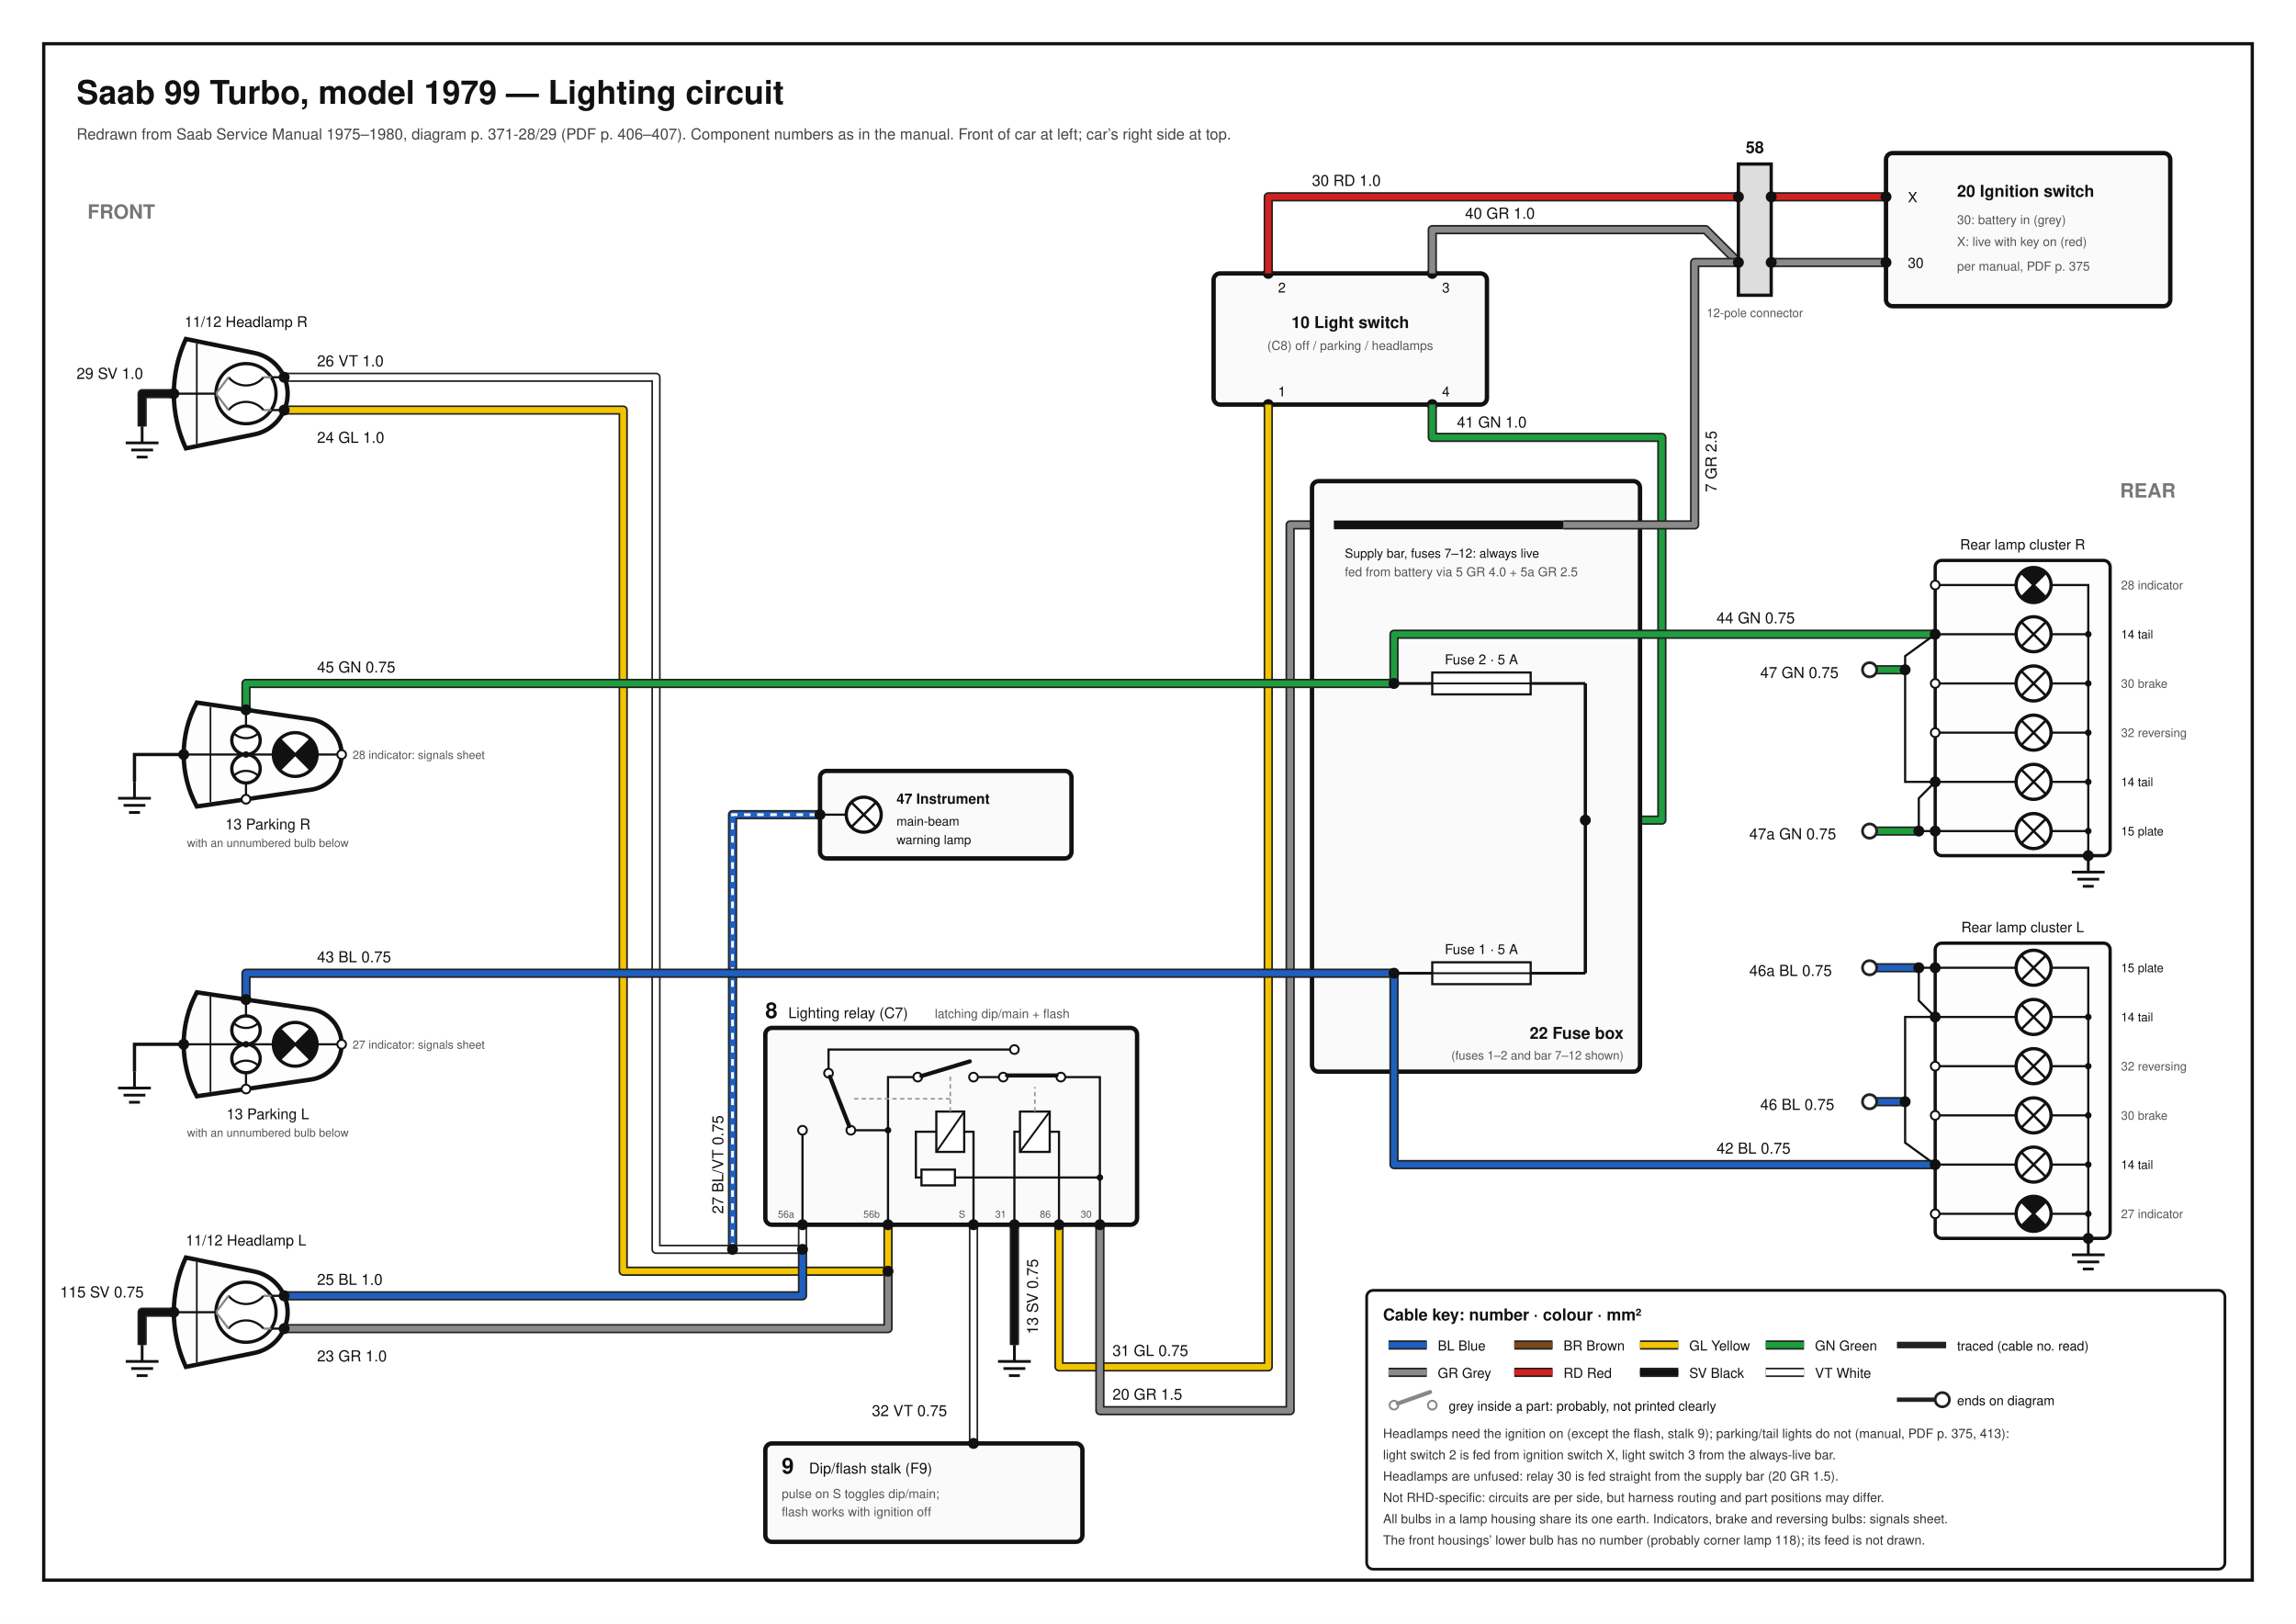
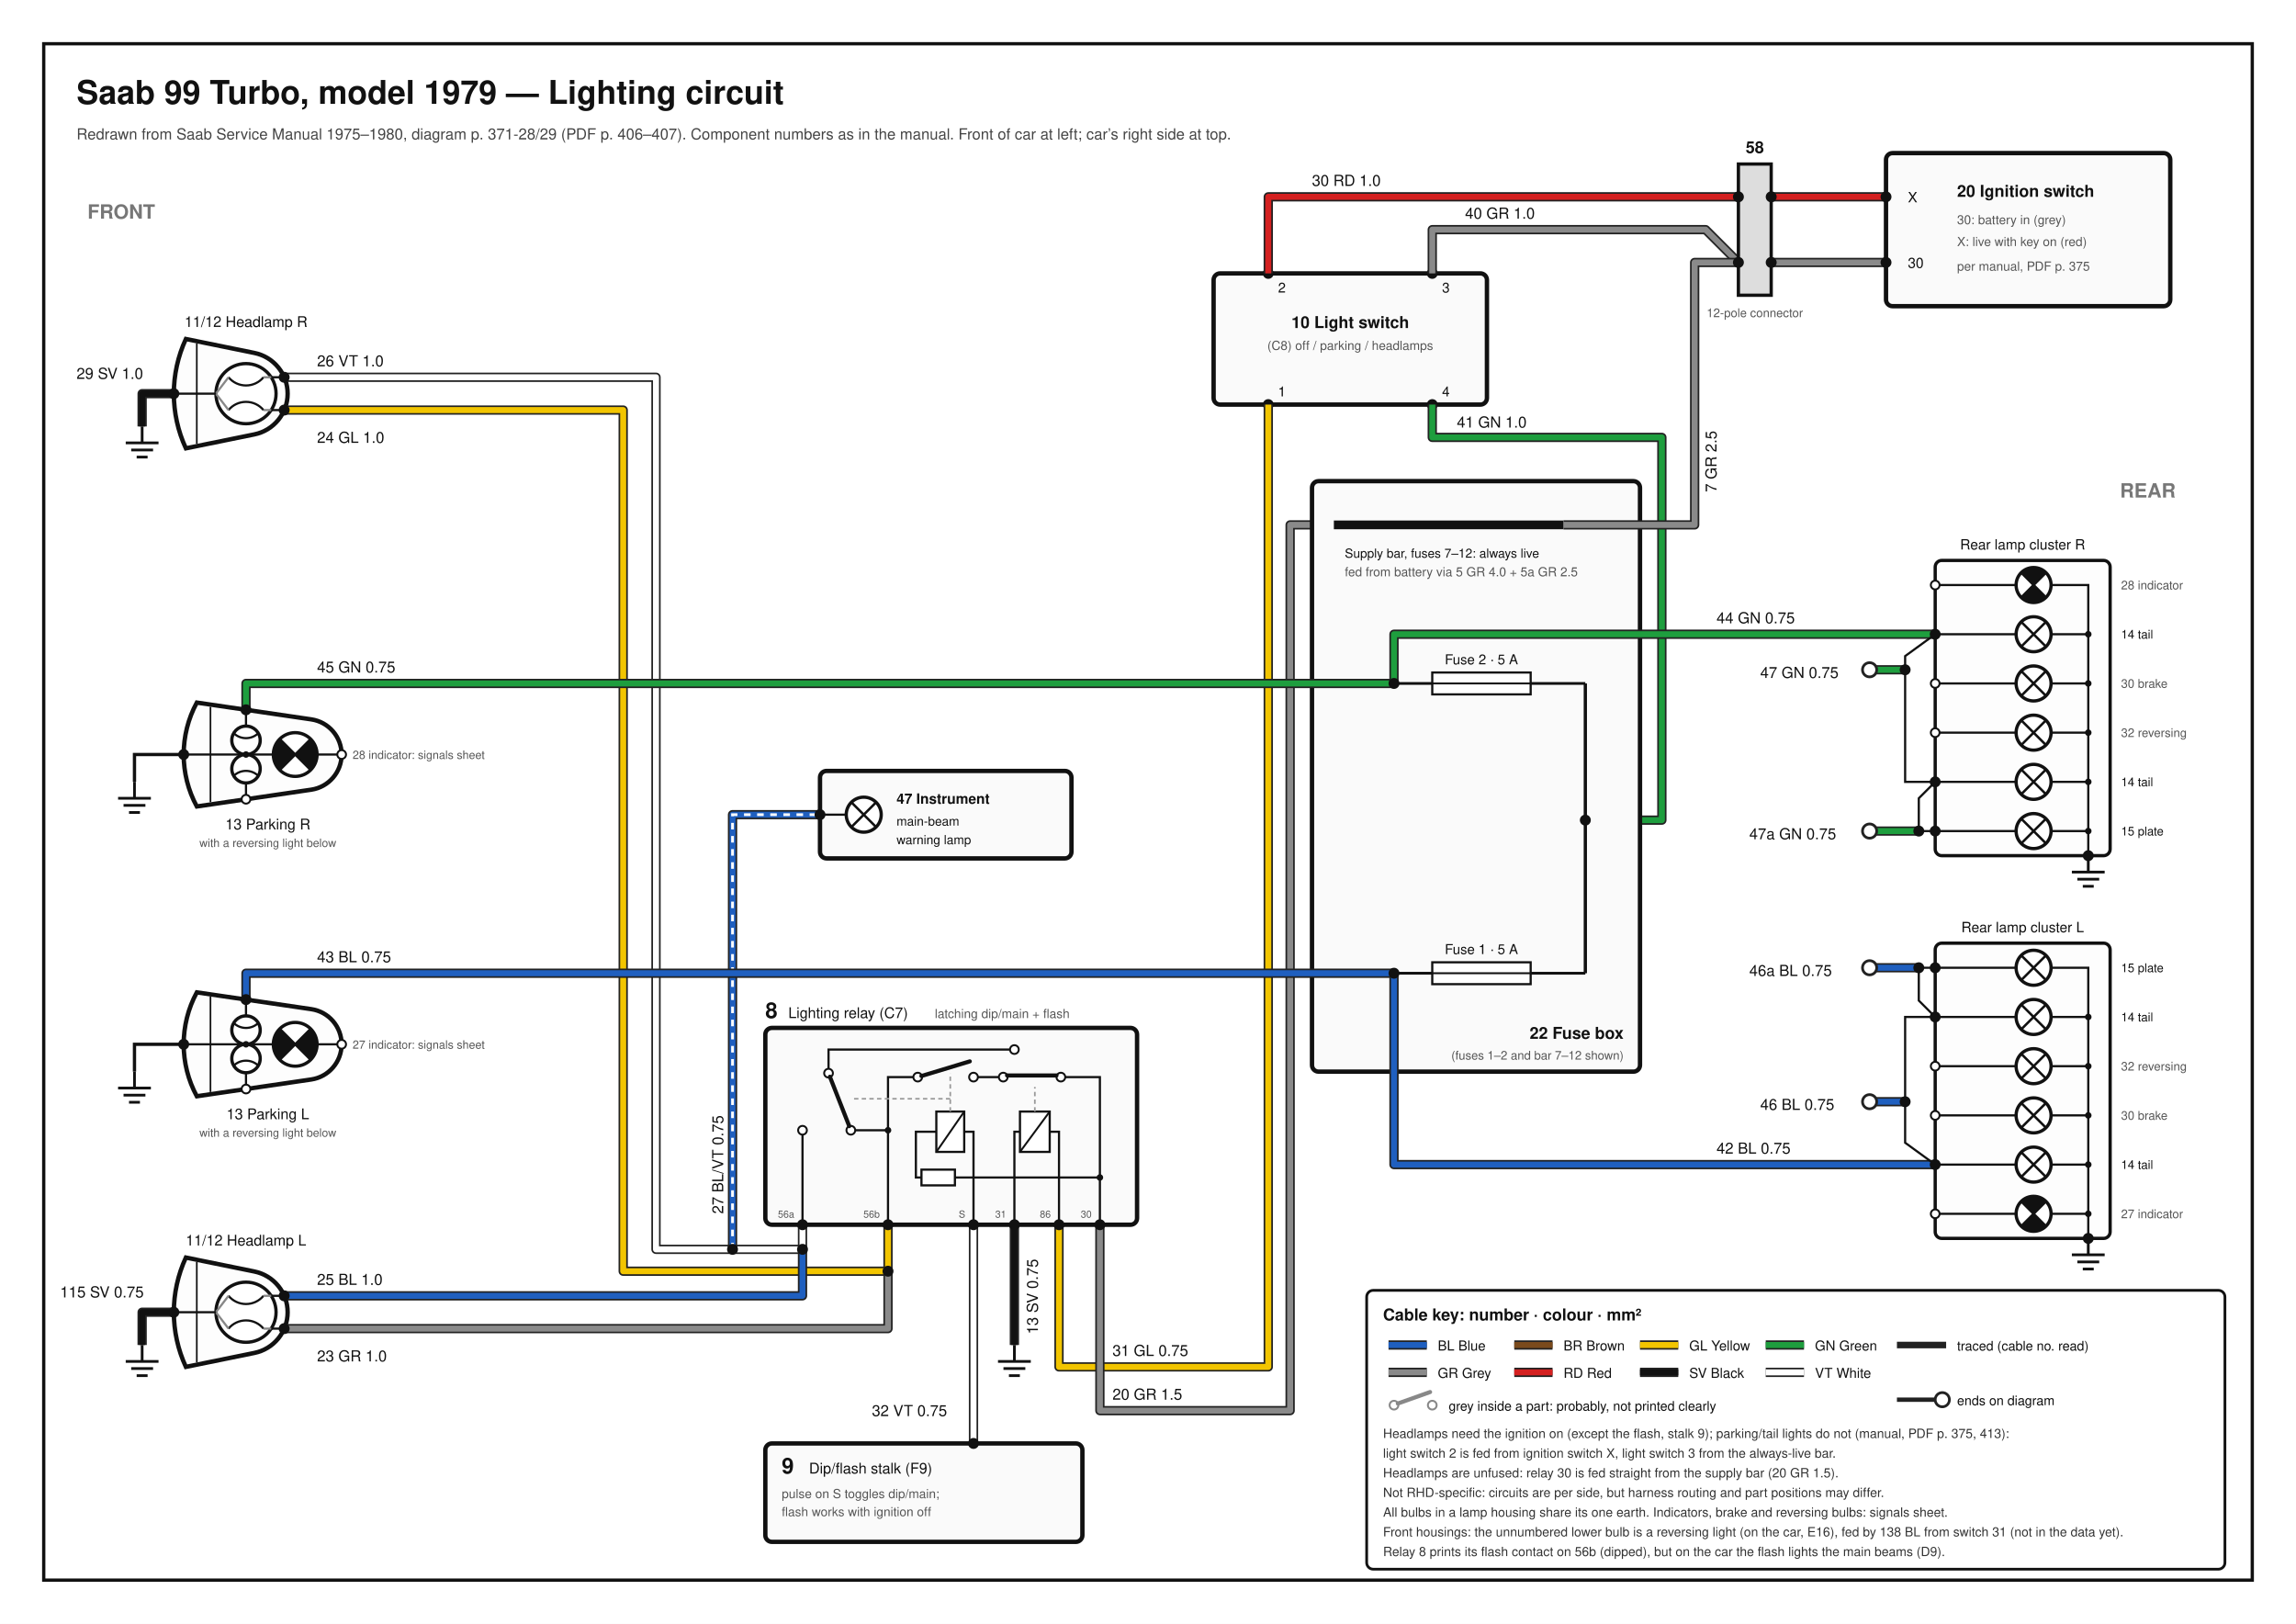
<svg xmlns="http://www.w3.org/2000/svg" width="420mm" height="297mm" viewBox="0 0 420 297" font-family="Helvetica, Arial, sans-serif">
  <rect width="420" height="297" fill="#fff" />
  <rect x="8" y="8" width="404" height="281" fill="none" stroke="#111" stroke-width=".6" />
  <text x="14" y="19" font-size="6" text-anchor="start" font-weight="bold" fill="#111">Saab 99 Turbo, model 1979 — Lighting circuit</text>
  <text x="14" y="25.5" font-size="2.8" text-anchor="start" font-weight="normal" fill="#444">Redrawn from Saab Service Manual 1975–1980, diagram p. 371-28/29 (PDF p. 406–407). Component numbers as in the manual. Front of car at left; car’s right side at top.</text>
  <text x="16" y="40" font-size="3.6" text-anchor="start" font-weight="bold" fill="#777">FRONT</text>
  <text x="398" y="91" font-size="3.6" text-anchor="end" font-weight="bold" fill="#777">REAR</text>
  <path d="M34,62 L46.52,64.55 A7.6,7.6 0 0 1 46.52,79.45 L34,82 A23.83,23.83 0 0 1 34,62 Z" fill="#fdfdfd" stroke="#111" stroke-width=".8" />
  <path d="M36,62.81 V81.19" stroke="#111" stroke-width=".3" />
  <circle cx="45" cy="72" r="5.5" fill="#fff" stroke="#111" stroke-width=".6" />
  <path d="M41.8,69 A4.16,4.16 0 0 0 48.2,69" fill="none" stroke="#111" stroke-width=".4" />
  <path d="M51.98,69 L49.61,69" fill="none" stroke="#111" stroke-width=".4" />
  <path d="M49.61,69 L48.2,69" fill="none" stroke="#888" stroke-width=".4" />
  <path d="M41.8,69 L39.5,72" fill="none" stroke="#888" stroke-width=".4" />
  <path d="M41.8,75 A4.16,4.16 0 0 1 48.2,75" fill="none" stroke="#111" stroke-width=".4" />
  <path d="M51.98,75 L49.61,75" fill="none" stroke="#111" stroke-width=".4" />
  <path d="M49.61,75 L48.2,75" fill="none" stroke="#888" stroke-width=".4" />
  <path d="M41.8,75 L39.5,72" fill="none" stroke="#888" stroke-width=".4" />
  <path d="M39.5,72 L31.8,72" fill="none" stroke="#111" stroke-width=".4" />
  <text x="45" y="59.8" font-size="2.7" text-anchor="middle" font-weight="normal" fill="#111">11/12 Headlamp R</text>
  <path d="M34,230 L46.52,232.55 A7.6,7.6 0 0 1 46.52,247.45 L34,250 A23.83,23.83 0 0 1 34,230 Z" fill="#fdfdfd" stroke="#111" stroke-width=".8" />
  <path d="M36,230.81 V249.19" stroke="#111" stroke-width=".3" />
  <circle cx="45" cy="240" r="5.5" fill="#fff" stroke="#111" stroke-width=".6" />
  <path d="M41.8,237 A4.16,4.16 0 0 0 48.2,237" fill="none" stroke="#111" stroke-width=".4" />
  <path d="M51.98,237 L49.61,237" fill="none" stroke="#111" stroke-width=".4" />
  <path d="M49.61,237 L48.2,237" fill="none" stroke="#888" stroke-width=".4" />
  <path d="M41.8,237 L39.5,240" fill="none" stroke="#888" stroke-width=".4" />
  <path d="M41.8,243 A4.16,4.16 0 0 1 48.2,243" fill="none" stroke="#111" stroke-width=".4" />
  <path d="M51.98,243 L49.61,243" fill="none" stroke="#111" stroke-width=".4" />
  <path d="M49.61,243 L48.2,243" fill="none" stroke="#888" stroke-width=".4" />
  <path d="M41.8,243 L39.5,240" fill="none" stroke="#888" stroke-width=".4" />
  <path d="M39.5,240 L31.8,240" fill="none" stroke="#111" stroke-width=".4" />
  <text x="45" y="227.8" font-size="2.7" text-anchor="middle" font-weight="normal" fill="#111">11/12 Headlamp L</text>
  <path d="M31.8,72 L26,72 L26,78" fill="none" stroke="#222" stroke-width="1.7" stroke-linejoin="round" />
  <path d="M31.8,72 L26,72 L26,78" fill="none" stroke="#111111" stroke-width="1.1" stroke-linejoin="round" />
  <rect x="13.4" y="66.3" width="15.78" height="3.8" fill="#fff" opacity=".85" />
  <text x="14" y="69.3" font-size="2.8" text-anchor="start" font-weight="normal" fill="#111">29 SV 1.0</text>
  <path d="M26,78 v3 M23,81 h6 M24,82.3 h4 M25,83.6 h2" stroke="#111" stroke-width=".5" fill="none" />
  <path d="M31.8,240 L26,240 L26,246" fill="none" stroke="#222" stroke-width="1.7" stroke-linejoin="round" />
  <path d="M31.8,240 L26,240 L26,246" fill="none" stroke="#111111" stroke-width="1.1" stroke-linejoin="round" />
  <rect x="10.4" y="234.3" width="19.02" height="3.8" fill="#fff" opacity=".85" />
  <text x="11" y="237.3" font-size="2.8" text-anchor="start" font-weight="normal" fill="#111">115 SV 0.75</text>
  <path d="M26,246 v3 M23,249 h6 M24,250.3 h4 M25,251.6 h2" stroke="#111" stroke-width=".5" fill="none" />
  <path d="M36,128.5 L56.94,131.57 A6.5,6.5 0 0 1 56.94,144.43 L36,147.5 A20.0,20.0 0 0 1 36,128.5 Z" fill="#fdfdfd" stroke="#111" stroke-width=".8" />
  <path d="M38.5,129.27 V146.73" stroke="#111" stroke-width=".3" />
  <path d="M50,138 L33.6,138" fill="none" stroke="#111" stroke-width=".4" />
  <path d="M45,143.2 L45,145.38" fill="none" stroke="#111" stroke-width=".4" />
  <circle cx="45" cy="146.18" r=".8" fill="#fff" stroke="#111" stroke-width=".35" />
  <path d="M58,138 L61.7,138" fill="none" stroke="#111" stroke-width=".4" />
  <circle cx="62.5" cy="138" r=".8" fill="#fff" stroke="#111" stroke-width=".35" />
  <circle cx="45" cy="135.4" r="2.6" fill="#fff" stroke="#111" stroke-width=".6" />
  <path d="M42.75,134.1 A3.24,3.24 0 0 0 47.25,134.1" fill="none" stroke="#111" stroke-width=".4" />
  <circle cx="45" cy="140.6" r="2.6" fill="#fff" stroke="#111" stroke-width=".6" />
  <path d="M42.75,141.9 A3.24,3.24 0 0 1 47.25,141.9" fill="none" stroke="#111" stroke-width=".4" />
  <circle cx="54" cy="138" r="4" fill="#fff" stroke="#111" stroke-width=".6" />
  <path d="M54,138 L51.17,135.17 A4,4 0 0 0 51.17,140.83 Z M54,138 L56.83,135.17 A4,4 0 0 1 56.83,140.83 Z" fill="#111" />
  <path d="M51.17,135.17 L56.83,140.83 M51.17,140.83 L56.83,135.17" stroke="#111" stroke-width=".45" />
  <circle cx="45" cy="138" r=".6" fill="#111" />
  <path d="M33.6,138 h-9 v5" stroke="#111" stroke-width=".6" fill="none" />
  <path d="M24.6,143 v3 M21.6,146 h6 M22.6,147.3 h4 M23.6,148.6 h2" stroke="#111" stroke-width=".5" fill="none" />
  <circle cx="33.6" cy="138" r="1.0" fill="#111" />
  <text x="64.5" y="138.8" font-size="2.1" text-anchor="start" font-weight="normal" fill="#555">28 indicator: signals sheet</text>
  <text x="49" y="151.7" font-size="2.7" text-anchor="middle" font-weight="normal" fill="#111">13 Parking R</text>
-   <text x="49" y="154.9" font-size="2.1" text-anchor="middle" font-weight="normal" fill="#555">with an unnumbered bulb below</text>
+   <text x="49" y="154.9" font-size="2.1" text-anchor="middle" font-weight="normal" fill="#555">with a reversing light below</text>
  <path d="M36,181.5 L56.94,184.57 A6.5,6.5 0 0 1 56.94,197.43 L36,200.5 A20.0,20.0 0 0 1 36,181.5 Z" fill="#fdfdfd" stroke="#111" stroke-width=".8" />
  <path d="M38.5,182.27 V199.73" stroke="#111" stroke-width=".3" />
  <path d="M50,191 L33.6,191" fill="none" stroke="#111" stroke-width=".4" />
  <path d="M45,196.2 L45,198.38" fill="none" stroke="#111" stroke-width=".4" />
  <circle cx="45" cy="199.18" r=".8" fill="#fff" stroke="#111" stroke-width=".35" />
  <path d="M58,191 L61.7,191" fill="none" stroke="#111" stroke-width=".4" />
  <circle cx="62.5" cy="191" r=".8" fill="#fff" stroke="#111" stroke-width=".35" />
  <circle cx="45" cy="188.4" r="2.6" fill="#fff" stroke="#111" stroke-width=".6" />
  <path d="M42.75,187.1 A3.24,3.24 0 0 0 47.25,187.1" fill="none" stroke="#111" stroke-width=".4" />
  <circle cx="45" cy="193.6" r="2.6" fill="#fff" stroke="#111" stroke-width=".6" />
  <path d="M42.75,194.9 A3.24,3.24 0 0 1 47.25,194.9" fill="none" stroke="#111" stroke-width=".4" />
  <circle cx="54" cy="191" r="4" fill="#fff" stroke="#111" stroke-width=".6" />
  <path d="M54,191 L51.17,188.17 A4,4 0 0 0 51.17,193.83 Z M54,191 L56.83,188.17 A4,4 0 0 1 56.83,193.83 Z" fill="#111" />
  <path d="M51.17,188.17 L56.83,193.83 M51.17,193.83 L56.83,188.17" stroke="#111" stroke-width=".45" />
  <circle cx="45" cy="191" r=".6" fill="#111" />
  <path d="M33.6,191 h-9 v5" stroke="#111" stroke-width=".6" fill="none" />
  <path d="M24.6,196 v3 M21.6,199 h6 M22.6,200.3 h4 M23.6,201.6 h2" stroke="#111" stroke-width=".5" fill="none" />
  <circle cx="33.6" cy="191" r="1.0" fill="#111" />
  <text x="64.5" y="191.8" font-size="2.1" text-anchor="start" font-weight="normal" fill="#555">27 indicator: signals sheet</text>
  <text x="49" y="204.7" font-size="2.7" text-anchor="middle" font-weight="normal" fill="#111">13 Parking L</text>
-   <text x="49" y="207.9" font-size="2.1" text-anchor="middle" font-weight="normal" fill="#555">with an unnumbered bulb below</text>
+   <text x="49" y="207.9" font-size="2.1" text-anchor="middle" font-weight="normal" fill="#555">with a reversing light below</text>
  <rect x="140" y="188" width="68" height="36" rx="1.2" fill="#fafafa" stroke="#111" stroke-width="0.8" />
  <text x="140" y="186.2" font-size="4" text-anchor="start" font-weight="bold" fill="#111">8</text>
  <text x="144.2" y="186.2" font-size="2.7" text-anchor="start" font-weight="normal" fill="#111">Lighting relay (C7)</text>
  <text x="171" y="186.2" font-size="2.3" text-anchor="start" font-weight="normal" fill="#555">latching dip/main + flash</text>
  <rect x="171.28" y="203.3" width="5.1" height="7.38" fill="#fff" stroke="#111" stroke-width=".4" />
  <path d="M171.28,210.68 L176.38,203.3" stroke="#111" stroke-width=".35" />
  <rect x="186.58" y="203.3" width="5.44" height="7.38" fill="#fff" stroke="#111" stroke-width=".4" />
  <path d="M186.58,210.68 L192.02,203.3" stroke="#111" stroke-width=".35" />
  <rect x="168.56" y="213.92" width="6.12" height="2.88" fill="#fff" stroke="#111" stroke-width=".4" />
  <path d="M146.8,224 L146.8,207.52" fill="none" stroke="#111" stroke-width=".4" />
  <path d="M162.44,224 L162.44,197 L167.08,197" fill="none" stroke="#111" stroke-width=".4" />
  <path d="M162.44,206.72 L156.44,206.72" fill="none" stroke="#111" stroke-width=".4" />
  <circle cx="162.44" cy="206.72" r=".6" fill="#111" />
  <path d="M201.2,224 L201.2,197 L194.86,197" fill="none" stroke="#111" stroke-width=".4" />
  <path d="M178.88,197 L182.72,197" fill="none" stroke="#111" stroke-width=".4" />
  <path d="M151.56,195.48 L151.56,191.96 L184.76,191.96" fill="none" stroke="#111" stroke-width=".4" />
  <path d="M176.38,206.99 L178.08,206.99 L178.08,224" fill="none" stroke="#111" stroke-width=".4" />
  <path d="M171.28,206.99 L167.54,206.99 L167.54,215.36 L168.56,215.36" fill="none" stroke="#111" stroke-width=".4" />
  <path d="M174.68,215.36 L201.2,215.36" fill="none" stroke="#111" stroke-width=".4" />
  <circle cx="201.2" cy="215.36" r=".6" fill="#111" />
  <path d="M186.58,206.99 L185.56,206.99 L185.56,224" fill="none" stroke="#111" stroke-width=".4" />
  <path d="M192.02,206.99 L193.72,206.99 L193.72,224" fill="none" stroke="#111" stroke-width=".4" />
  <circle cx="146.8" cy="206.72" r=".8" fill="#fff" stroke="#111" stroke-width=".35" />
  <circle cx="155.64" cy="206.72" r=".8" fill="#fff" stroke="#111" stroke-width=".35" />
  <circle cx="151.56" cy="196.28" r=".8" fill="#fff" stroke="#111" stroke-width=".35" />
  <circle cx="167.88" cy="197" r=".8" fill="#fff" stroke="#111" stroke-width=".35" />
  <circle cx="178.08" cy="197" r=".8" fill="#fff" stroke="#111" stroke-width=".35" />
  <circle cx="183.52" cy="197" r=".8" fill="#fff" stroke="#111" stroke-width=".35" />
  <circle cx="194.06" cy="197" r=".8" fill="#fff" stroke="#111" stroke-width=".35" />
  <circle cx="185.56" cy="191.96" r=".8" fill="#fff" stroke="#111" stroke-width=".35" />
  <path d="M184.22,196.7 L193.26,196.7" stroke="#111" stroke-width=".75" stroke-linecap="round" />
  <path d="M168.55,196.8 L177.4,194.12" stroke="#111" stroke-width=".75" stroke-linecap="round" />
  <path d="M151.81,196.93 L155.35,205.97" stroke="#111" stroke-width=".75" stroke-linecap="round" />
  <path d="M173.83,203.3 L173.83,196.28" fill="none" stroke="#999" stroke-width=".3" stroke-dasharray=".8 .6" />
  <path d="M173.83,200.96 L155.98,200.96" fill="none" stroke="#999" stroke-width=".3" stroke-dasharray=".8 .6" />
  <path d="M189.3,203.3 L189.3,198.8" fill="none" stroke="#999" stroke-width=".3" stroke-dasharray=".8 .6" />
  <text x="145.3" y="222.7" font-size="1.8" text-anchor="end" font-weight="normal" fill="#555">56a</text>
  <text x="160.94" y="222.7" font-size="1.8" text-anchor="end" font-weight="normal" fill="#555">56b</text>
  <text x="176.58" y="222.7" font-size="1.8" text-anchor="end" font-weight="normal" fill="#555">S</text>
  <text x="184.06" y="222.7" font-size="1.8" text-anchor="end" font-weight="normal" fill="#555">31</text>
  <text x="192.22" y="222.7" font-size="1.8" text-anchor="end" font-weight="normal" fill="#555">86</text>
  <text x="199.7" y="222.7" font-size="1.8" text-anchor="end" font-weight="normal" fill="#555">30</text>
  <path d="M51.98,69 L120,69 L120,228.5 L146.8,228.5 L146.8,224" fill="none" stroke="#222" stroke-width="1.7" stroke-linejoin="round" />
  <path d="M51.98,69 L120,69 L120,228.5 L146.8,228.5 L146.8,224" fill="none" stroke="#ffffff" stroke-width="1.1" stroke-linejoin="round" />
  <rect x="57.4" y="64.0" width="15.78" height="3.8" fill="#fff" opacity=".85" />
  <text x="58" y="67" font-size="2.8" text-anchor="start" font-weight="normal" fill="#111">26 VT 1.0</text>
  <path d="M51.98,75 L114,75 L114,232.5 L162.44,232.5 L162.44,224" fill="none" stroke="#222" stroke-width="1.7" stroke-linejoin="round" />
  <path d="M51.98,75 L114,75 L114,232.5 L162.44,232.5 L162.44,224" fill="none" stroke="#f2c500" stroke-width="1.1" stroke-linejoin="round" />
  <rect x="57.4" y="78.0" width="15.78" height="3.8" fill="#fff" opacity=".85" />
  <text x="58" y="81" font-size="2.8" text-anchor="start" font-weight="normal" fill="#111">24 GL 1.0</text>
  <path d="M146.8,228.5 L146.8,237 L51.98,237" fill="none" stroke="#222" stroke-width="1.7" stroke-linejoin="round" />
  <path d="M146.8,228.5 L146.8,237 L51.98,237" fill="none" stroke="#1f5fbf" stroke-width="1.1" stroke-linejoin="round" />
  <rect x="57.4" y="232.0" width="15.78" height="3.8" fill="#fff" opacity=".85" />
  <text x="58" y="235" font-size="2.8" text-anchor="start" font-weight="normal" fill="#111">25 BL 1.0</text>
  <path d="M162.44,232.5 L162.44,243 L51.98,243" fill="none" stroke="#222" stroke-width="1.7" stroke-linejoin="round" />
  <path d="M162.44,232.5 L162.44,243 L51.98,243" fill="none" stroke="#8a8a8a" stroke-width="1.1" stroke-linejoin="round" />
  <rect x="57.4" y="246.0" width="15.78" height="3.8" fill="#fff" opacity=".85" />
  <text x="58" y="249" font-size="2.8" text-anchor="start" font-weight="normal" fill="#111">23 GR 1.0</text>
  <path d="M134,228.5 L134,149 L150,149" fill="none" stroke="#222" stroke-width="1.7" stroke-linejoin="round" />
  <path d="M134,228.5 L134,149 L150,149" fill="none" stroke="#1f5fbf" stroke-width="1.1" stroke-linejoin="round" />
  <path d="M134,228.5 L134,149 L150,149" fill="none" stroke="#ffffff" stroke-width="0.5" stroke-dasharray="1.2 1.2" />
  <text x="132.3" y="222" font-size="2.8" text-anchor="start" font-weight="normal" fill="#111" transform="rotate(-90 132.3 222)">27 BL/VT 0.75</text>
  <circle cx="146.8" cy="228.5" r="1.0" fill="#111" />
  <circle cx="134" cy="228.5" r="1.0" fill="#111" />
  <circle cx="162.44" cy="232.5" r="1.0" fill="#111" />
  <rect x="150" y="141" width="46" height="16" rx="1.2" fill="#fafafa" stroke="#111" stroke-width="0.8" />
  <circle cx="158" cy="149" r="3.2" fill="#fff" stroke="#111" stroke-width=".6" />
  <path d="M155.76,146.76 L160.24,151.24 M155.76,151.24 L160.24,146.76" stroke="#111" stroke-width=".45" />
  <path d="M150,149 L154.8,149" fill="none" stroke="#111" stroke-width=".4" />
  <text x="164" y="147" font-size="2.6" text-anchor="start" font-weight="bold" fill="#111">47 Instrument</text>
  <text x="164" y="151" font-size="2.3" text-anchor="start" font-weight="normal" fill="#111">main-beam</text>
  <text x="164" y="154.4" font-size="2.3" text-anchor="start" font-weight="normal" fill="#111">warning lamp</text>
  <path d="M185.56,224 L185.56,246" fill="none" stroke="#222" stroke-width="1.7" stroke-linejoin="round" />
  <path d="M185.56,224 L185.56,246" fill="none" stroke="#111111" stroke-width="1.1" stroke-linejoin="round" />
  <text x="189.86" y="244" font-size="2.8" text-anchor="start" font-weight="normal" fill="#111" transform="rotate(-90 189.86 244)">13 SV 0.75</text>
  <path d="M185.56,246 v3 M182.56,249 h6 M183.56,250.3 h4 M184.56,251.6 h2" stroke="#111" stroke-width=".5" fill="none" />
  <path d="M178.08,224 L178.08,264" fill="none" stroke="#222" stroke-width="1.7" stroke-linejoin="round" />
  <path d="M178.08,224 L178.08,264" fill="none" stroke="#ffffff" stroke-width="1.1" stroke-linejoin="round" />
  <rect x="158.9" y="256.0" width="17.4" height="3.8" fill="#fff" opacity=".85" />
  <text x="159.5" y="259" font-size="2.8" text-anchor="start" font-weight="normal" fill="#111">32 VT 0.75</text>
  <rect x="140" y="264" width="58" height="18" rx="1.2" fill="#fafafa" stroke="#111" stroke-width="0.8" />
  <text x="143" y="269.5" font-size="4" text-anchor="start" font-weight="bold" fill="#111">9</text>
  <text x="148" y="269.5" font-size="2.7" text-anchor="start" font-weight="normal" fill="#111">Dip/flash stalk (F9)</text>
  <text x="143" y="274" font-size="2.3" text-anchor="start" font-weight="normal" fill="#555">pulse on S toggles dip/main;</text>
  <text x="143" y="277.3" font-size="2.3" text-anchor="start" font-weight="normal" fill="#555">flash works with ignition off</text>
  <rect x="222" y="50" width="50" height="24" rx="1.2" fill="#fafafa" stroke="#111" stroke-width="0.8" />
  <text x="247" y="60" font-size="3" text-anchor="middle" font-weight="bold" fill="#111">10  Light switch</text>
  <text x="247" y="64" font-size="2.3" text-anchor="middle" font-weight="normal" fill="#555">(C8) off / parking / headlamps</text>
  <circle cx="232" cy="50" r="1.0" fill="#111" />
  <text x="233.8" y="53.5" font-size="2.5" text-anchor="start" font-weight="normal" fill="#111">2</text>
  <circle cx="262" cy="50" r="1.0" fill="#111" />
  <text x="263.8" y="53.5" font-size="2.5" text-anchor="start" font-weight="normal" fill="#111">3</text>
  <circle cx="232" cy="74" r="1.0" fill="#111" />
  <text x="233.8" y="72.5" font-size="2.5" text-anchor="start" font-weight="normal" fill="#111">1</text>
  <circle cx="262" cy="74" r="1.0" fill="#111" />
  <text x="263.8" y="72.5" font-size="2.5" text-anchor="start" font-weight="normal" fill="#111">4</text>
  <path d="M193.72,224 L193.72,250 L232,250 L232,74" fill="none" stroke="#222" stroke-width="1.7" stroke-linejoin="round" />
  <path d="M193.72,224 L193.72,250 L232,250 L232,74" fill="none" stroke="#f2c500" stroke-width="1.1" stroke-linejoin="round" />
  <rect x="202.9" y="245.0" width="17.4" height="3.8" fill="#fff" opacity=".85" />
  <text x="203.5" y="248" font-size="2.8" text-anchor="start" font-weight="normal" fill="#111">31 GL 0.75</text>
  <path d="M201.2,224 L201.2,258 L236,258 L236,96 L244,96" fill="none" stroke="#222" stroke-width="1.7" stroke-linejoin="round" />
  <path d="M201.2,224 L201.2,258 L236,258 L236,96 L244,96" fill="none" stroke="#8a8a8a" stroke-width="1.1" stroke-linejoin="round" />
  <rect x="202.9" y="253.0" width="15.78" height="3.8" fill="#fff" opacity=".85" />
  <text x="203.5" y="256" font-size="2.8" text-anchor="start" font-weight="normal" fill="#111">20 GR 1.5</text>
  <path d="M232,50 L232,36 L318,36" fill="none" stroke="#222" stroke-width="1.7" stroke-linejoin="round" />
  <path d="M232,50 L232,36 L318,36" fill="none" stroke="#d42020" stroke-width="1.1" stroke-linejoin="round" />
  <rect x="239.4" y="31.0" width="15.78" height="3.8" fill="#fff" opacity=".85" />
  <text x="240" y="34" font-size="2.8" text-anchor="start" font-weight="normal" fill="#111">30 RD 1.0</text>
  <path d="M262,50 L262,42 L312,42 L318,48" fill="none" stroke="#222" stroke-width="1.7" stroke-linejoin="round" />
  <path d="M262,50 L262,42 L312,42 L318,48" fill="none" stroke="#8a8a8a" stroke-width="1.1" stroke-linejoin="round" />
  <rect x="267.4" y="37.0" width="15.78" height="3.8" fill="#fff" opacity=".85" />
  <text x="268" y="40" font-size="2.8" text-anchor="start" font-weight="normal" fill="#111">40 GR 1.0</text>
  <path d="M262,74 L262,80 L304,80 L304,150 L290,150" fill="none" stroke="#222" stroke-width="1.7" stroke-linejoin="round" />
  <path d="M262,74 L262,80 L304,80 L304,150 L290,150" fill="none" stroke="#1e9e3e" stroke-width="1.1" stroke-linejoin="round" />
  <rect x="265.9" y="75.2" width="15.78" height="3.8" fill="#fff" opacity=".85" />
  <text x="266.5" y="78.2" font-size="2.8" text-anchor="start" font-weight="normal" fill="#111">41 GN 1.0</text>
  <rect x="240" y="88" width="60" height="108" rx="1.2" fill="#fafafa" stroke="#111" stroke-width="0.8" />
  <path d="M244,96 H286" stroke="#111" stroke-width="1.6" />
  <text x="246" y="102" font-size="2.3" text-anchor="start" font-weight="normal" fill="#111">Supply bar, fuses 7–12: always live</text>
  <text x="246" y="105.4" font-size="2.3" text-anchor="start" font-weight="normal" fill="#555">fed from battery via 5 GR 4.0 + 5a GR 2.5</text>
  <path d="M286,96 L310,96 L310,48 L318,48" fill="none" stroke="#222" stroke-width="1.7" stroke-linejoin="round" />
  <path d="M286,96 L310,96 L310,48 L318,48" fill="none" stroke="#8a8a8a" stroke-width="1.1" stroke-linejoin="round" />
  <text x="314" y="90" font-size="2.8" text-anchor="start" font-weight="normal" fill="#111" transform="rotate(-90 314 90)">7 GR 2.5</text>
  <rect x="262" y="123" width="18" height="4" fill="#fff" stroke="#111" stroke-width=".4" />
  <path d="M262,125 L280,125" stroke="#111" stroke-width=".35" />
  <path d="M255,125 h7 M280,125 h10" stroke="#111" stroke-width=".5" />
  <text x="271" y="121.5" font-size="2.5" text-anchor="middle" font-weight="normal" fill="#111">Fuse 2 · 5 A</text>
  <rect x="262" y="176" width="18" height="4" fill="#fff" stroke="#111" stroke-width=".4" />
  <path d="M262,178 L280,178" stroke="#111" stroke-width=".35" />
  <path d="M255,178 h7 M280,178 h10" stroke="#111" stroke-width=".5" />
  <text x="271" y="174.5" font-size="2.5" text-anchor="middle" font-weight="normal" fill="#111">Fuse 1 · 5 A</text>
  <path d="M290,125 V178" stroke="#111" stroke-width=".6" />
  <circle cx="290" cy="150" r="1.0" fill="#111" />
  <text x="297" y="190" font-size="3" text-anchor="end" font-weight="bold" fill="#111">22  Fuse box</text>
  <text x="297" y="193.8" font-size="2.2" text-anchor="end" font-weight="normal" fill="#555">(fuses 1–2 and bar 7–12 shown)</text>
  <path d="M255,125 L45,125 L45,129.82" fill="none" stroke="#222" stroke-width="1.7" stroke-linejoin="round" />
  <path d="M255,125 L45,125 L45,129.82" fill="none" stroke="#1e9e3e" stroke-width="1.1" stroke-linejoin="round" />
  <rect x="57.4" y="120.0" width="17.4" height="3.8" fill="#fff" opacity=".85" />
  <text x="58" y="123" font-size="2.8" text-anchor="start" font-weight="normal" fill="#111">45 GN 0.75</text>
  <path d="M45,129.82 L45,132.8" fill="none" stroke="#111" stroke-width=".4" />
  <path d="M255,178 L45,178 L45,182.82" fill="none" stroke="#222" stroke-width="1.7" stroke-linejoin="round" />
  <path d="M255,178 L45,178 L45,182.82" fill="none" stroke="#1f5fbf" stroke-width="1.1" stroke-linejoin="round" />
  <rect x="57.4" y="173.0" width="17.4" height="3.8" fill="#fff" opacity=".85" />
  <text x="58" y="176" font-size="2.8" text-anchor="start" font-weight="normal" fill="#111">43 BL 0.75</text>
  <path d="M45,182.82 L45,185.8" fill="none" stroke="#111" stroke-width=".4" />
  <rect x="318" y="30" width="6" height="24" fill="#ddd" stroke="#111" stroke-width=".6" />
  <circle cx="318" cy="36" r="1.0" fill="#111" />
  <circle cx="318" cy="48" r="1.0" fill="#111" />
  <text x="321" y="28" font-size="3" text-anchor="middle" font-weight="bold" fill="#111">58</text>
  <text x="321" y="58" font-size="2.2" text-anchor="middle" font-weight="normal" fill="#555">12-pole connector</text>
  <path d="M324,36 L345,36" fill="none" stroke="#222" stroke-width="1.7" stroke-linejoin="round" />
  <path d="M324,36 L345,36" fill="none" stroke="#d42020" stroke-width="1.1" stroke-linejoin="round" />
  <path d="M324,48 L345,48" fill="none" stroke="#222" stroke-width="1.7" stroke-linejoin="round" />
  <path d="M324,48 L345,48" fill="none" stroke="#8a8a8a" stroke-width="1.1" stroke-linejoin="round" />
  <rect x="345" y="28" width="52" height="28" rx="1.2" fill="#fafafa" stroke="#111" stroke-width="0.8" />
  <text x="349" y="37" font-size="2.6" text-anchor="start" font-weight="normal" fill="#111">X</text>
  <text x="349" y="49" font-size="2.6" text-anchor="start" font-weight="normal" fill="#111">30</text>
  <text x="358" y="36" font-size="3" text-anchor="start" font-weight="bold" fill="#111">20  Ignition switch</text>
  <text x="358" y="41" font-size="2.3" text-anchor="start" font-weight="normal" fill="#555">30: battery in (grey)</text>
  <text x="358" y="45" font-size="2.3" text-anchor="start" font-weight="normal" fill="#555">X: live with key on (red)</text>
  <text x="358" y="49.5" font-size="2.3" text-anchor="start" font-weight="normal" fill="#555">per manual, PDF p. 375</text>
  <rect x="354" y="102.5" width="32" height="54" rx="1.2" fill="#fdfdfd" stroke="#111" stroke-width="0.6" />
  <text x="370.0" y="100.5" font-size="2.6" text-anchor="middle" font-weight="normal" fill="#111">Rear lamp cluster R</text>
  <path d="M255,125 L255,116 L354,116.0" fill="none" stroke="#222" stroke-width="1.7" stroke-linejoin="round" />
  <path d="M255,125 L255,116 L354,116.0" fill="none" stroke="#1e9e3e" stroke-width="1.1" stroke-linejoin="round" />
  <rect x="313.4" y="111.0" width="17.4" height="3.8" fill="#fff" opacity=".85" />
  <text x="314" y="114" font-size="2.8" text-anchor="start" font-weight="normal" fill="#111">44 GN 0.75</text>
  <path d="M354,116 L368.8,116" fill="none" stroke="#111" stroke-width=".4" />
  <path d="M354,143 L368.8,143" fill="none" stroke="#111" stroke-width=".4" />
  <path d="M354,152 L368.8,152" fill="none" stroke="#111" stroke-width=".4" />
  <circle cx="354" cy="107" r=".8" fill="#fff" stroke="#111" stroke-width=".35" />
  <path d="M354.8,107 L368.8,107" fill="none" stroke="#111" stroke-width=".4" />
  <circle cx="354" cy="125" r=".8" fill="#fff" stroke="#111" stroke-width=".35" />
  <path d="M354.8,125 L368.8,125" fill="none" stroke="#111" stroke-width=".4" />
  <circle cx="354" cy="134" r=".8" fill="#fff" stroke="#111" stroke-width=".35" />
  <path d="M354.8,134 L368.8,134" fill="none" stroke="#111" stroke-width=".4" />
  <path d="M354,116 L348.5,120 L348.5,143 L354,143" fill="none" stroke="#111" stroke-width=".4" />
  <path d="M354,143 L351,146 L351,152 L354,152" fill="none" stroke="#111" stroke-width=".4" />
  <path d="M375.2,107 L382,107 L382,156.5" fill="none" stroke="#111" stroke-width=".4" />
  <circle cx="372" cy="107.0" r="3.2" fill="#fff" stroke="#111" stroke-width=".6" />
  <path d="M372,107.0 L369.74,104.74 A3.2,3.2 0 0 1 374.26,104.74 Z M372,107.0 L369.74,109.26 A3.2,3.2 0 0 0 374.26,109.26 Z" fill="#111" />
  <path d="M369.74,104.74 L374.26,109.26 M369.74,109.26 L374.26,104.74" stroke="#111" stroke-width=".45" />
  <text x="388" y="107.8" font-size="2.2" text-anchor="start" font-weight="normal" fill="#555">28 indicator</text>
  <circle cx="372" cy="116.0" r="3.2" fill="#fff" stroke="#111" stroke-width=".6" />
  <path d="M369.76,113.76 L374.24,118.24 M369.76,118.24 L374.24,113.76" stroke="#111" stroke-width=".45" />
  <path d="M375.2,116 L382,116" fill="none" stroke="#111" stroke-width=".4" />
  <circle cx="382" cy="116.0" r=".6" fill="#111" />
  <text x="388" y="116.8" font-size="2.2" text-anchor="start" font-weight="normal" fill="#111">14 tail</text>
  <circle cx="372" cy="125.0" r="3.2" fill="#fff" stroke="#111" stroke-width=".6" />
  <path d="M369.76,122.76 L374.24,127.24 M369.76,127.24 L374.24,122.76" stroke="#111" stroke-width=".45" />
  <path d="M375.2,125 L382,125" fill="none" stroke="#111" stroke-width=".4" />
  <circle cx="382" cy="125.0" r=".6" fill="#111" />
  <text x="388" y="125.8" font-size="2.2" text-anchor="start" font-weight="normal" fill="#555">30 brake</text>
  <circle cx="372" cy="134.0" r="3.2" fill="#fff" stroke="#111" stroke-width=".6" />
  <path d="M369.76,131.76 L374.24,136.24 M369.76,136.24 L374.24,131.76" stroke="#111" stroke-width=".45" />
  <path d="M375.2,134 L382,134" fill="none" stroke="#111" stroke-width=".4" />
  <circle cx="382" cy="134.0" r=".6" fill="#111" />
  <text x="388" y="134.8" font-size="2.2" text-anchor="start" font-weight="normal" fill="#555">32 reversing</text>
  <circle cx="372" cy="143.0" r="3.2" fill="#fff" stroke="#111" stroke-width=".6" />
  <path d="M369.76,140.76 L374.24,145.24 M369.76,145.24 L374.24,140.76" stroke="#111" stroke-width=".45" />
  <path d="M375.2,143 L382,143" fill="none" stroke="#111" stroke-width=".4" />
  <circle cx="382" cy="143.0" r=".6" fill="#111" />
  <text x="388" y="143.8" font-size="2.2" text-anchor="start" font-weight="normal" fill="#111">14 tail</text>
  <circle cx="372" cy="152.0" r="3.2" fill="#fff" stroke="#111" stroke-width=".6" />
  <path d="M369.76,149.76 L374.24,154.24 M369.76,154.24 L374.24,149.76" stroke="#111" stroke-width=".45" />
  <path d="M375.2,152 L382,152" fill="none" stroke="#111" stroke-width=".4" />
  <circle cx="382" cy="152.0" r=".6" fill="#111" />
  <text x="388" y="152.8" font-size="2.2" text-anchor="start" font-weight="normal" fill="#111">15 plate</text>
  <path d="M382,156.5 v3 M379,159.5 h6 M380,160.8 h4 M381,162.1 h2" stroke="#111" stroke-width=".5" fill="none" />
  <circle cx="382" cy="156.5" r="1.0" fill="#111" />
  <path d="M348.5,122.5 L342,122.5" fill="none" stroke="#222" stroke-width="1.7" stroke-linejoin="round" />
  <path d="M348.5,122.5 L342,122.5" fill="none" stroke="#1e9e3e" stroke-width="1.1" stroke-linejoin="round" />
  <circle cx="342" cy="122.5" r="1.3" fill="#fff" stroke="#222" stroke-width=".5" />
  <rect x="321.4" y="121.0" width="17.4" height="3.8" fill="#fff" opacity=".85" />
  <text x="322" y="124.0" font-size="2.8" text-anchor="start" font-weight="normal" fill="#111">47 GN 0.75</text>
  <path d="M351,152.0 L342,152.0" fill="none" stroke="#222" stroke-width="1.7" stroke-linejoin="round" />
  <path d="M351,152.0 L342,152.0" fill="none" stroke="#1e9e3e" stroke-width="1.1" stroke-linejoin="round" />
  <circle cx="342" cy="152.0" r="1.3" fill="#fff" stroke="#222" stroke-width=".5" />
  <rect x="319.4" y="150.5" width="19.02" height="3.8" fill="#fff" opacity=".85" />
  <text x="320" y="153.5" font-size="2.8" text-anchor="start" font-weight="normal" fill="#111">47a GN 0.75</text>
  <circle cx="348.5" cy="122.5" r="1.0" fill="#111" />
  <circle cx="351" cy="152.0" r="1.0" fill="#111" />
  <circle cx="354" cy="116.0" r="1.0" fill="#111" />
  <circle cx="354" cy="143.0" r="1.0" fill="#111" />
  <circle cx="354" cy="152.0" r="1.0" fill="#111" />
  <rect x="354" y="172.5" width="32" height="54" rx="1.2" fill="#fdfdfd" stroke="#111" stroke-width="0.6" />
  <text x="370.0" y="170.5" font-size="2.6" text-anchor="middle" font-weight="normal" fill="#111">Rear lamp cluster L</text>
  <path d="M255,178 L255,213 L354,213.0" fill="none" stroke="#222" stroke-width="1.7" stroke-linejoin="round" />
  <path d="M255,178 L255,213 L354,213.0" fill="none" stroke="#1f5fbf" stroke-width="1.1" stroke-linejoin="round" />
  <rect x="313.4" y="208.0" width="17.4" height="3.8" fill="#fff" opacity=".85" />
  <text x="314" y="211" font-size="2.8" text-anchor="start" font-weight="normal" fill="#111">42 BL 0.75</text>
  <path d="M354,213 L368.8,213" fill="none" stroke="#111" stroke-width=".4" />
  <path d="M354,186 L368.8,186" fill="none" stroke="#111" stroke-width=".4" />
  <path d="M354,177 L368.8,177" fill="none" stroke="#111" stroke-width=".4" />
  <circle cx="354" cy="222" r=".8" fill="#fff" stroke="#111" stroke-width=".35" />
  <path d="M354.8,222 L368.8,222" fill="none" stroke="#111" stroke-width=".4" />
  <circle cx="354" cy="204" r=".8" fill="#fff" stroke="#111" stroke-width=".35" />
  <path d="M354.8,204 L368.8,204" fill="none" stroke="#111" stroke-width=".4" />
  <circle cx="354" cy="195" r=".8" fill="#fff" stroke="#111" stroke-width=".35" />
  <path d="M354.8,195 L368.8,195" fill="none" stroke="#111" stroke-width=".4" />
  <path d="M354,213 L348.5,209 L348.5,186 L354,186" fill="none" stroke="#111" stroke-width=".4" />
  <path d="M354,186 L351,183 L351,177 L354,177" fill="none" stroke="#111" stroke-width=".4" />
  <path d="M375.2,177 L382,177 L382,226.5" fill="none" stroke="#111" stroke-width=".4" />
  <circle cx="372" cy="222.0" r="3.2" fill="#fff" stroke="#111" stroke-width=".6" />
  <path d="M372,222.0 L369.74,219.74 A3.2,3.2 0 0 1 374.26,219.74 Z M372,222.0 L369.74,224.26 A3.2,3.2 0 0 0 374.26,224.26 Z" fill="#111" />
  <path d="M369.74,219.74 L374.26,224.26 M369.74,224.26 L374.26,219.74" stroke="#111" stroke-width=".45" />
  <path d="M375.2,222 L382,222" fill="none" stroke="#111" stroke-width=".4" />
  <circle cx="382" cy="222.0" r=".6" fill="#111" />
  <text x="388" y="222.8" font-size="2.2" text-anchor="start" font-weight="normal" fill="#555">27 indicator</text>
  <circle cx="372" cy="213.0" r="3.2" fill="#fff" stroke="#111" stroke-width=".6" />
  <path d="M369.76,210.76 L374.24,215.24 M369.76,215.24 L374.24,210.76" stroke="#111" stroke-width=".45" />
  <path d="M375.2,213 L382,213" fill="none" stroke="#111" stroke-width=".4" />
  <circle cx="382" cy="213.0" r=".6" fill="#111" />
  <text x="388" y="213.8" font-size="2.2" text-anchor="start" font-weight="normal" fill="#111">14 tail</text>
  <circle cx="372" cy="204.0" r="3.2" fill="#fff" stroke="#111" stroke-width=".6" />
  <path d="M369.76,201.76 L374.24,206.24 M369.76,206.24 L374.24,201.76" stroke="#111" stroke-width=".45" />
  <path d="M375.2,204 L382,204" fill="none" stroke="#111" stroke-width=".4" />
  <circle cx="382" cy="204.0" r=".6" fill="#111" />
  <text x="388" y="204.8" font-size="2.2" text-anchor="start" font-weight="normal" fill="#555">30 brake</text>
  <circle cx="372" cy="195.0" r="3.2" fill="#fff" stroke="#111" stroke-width=".6" />
  <path d="M369.76,192.76 L374.24,197.24 M369.76,197.24 L374.24,192.76" stroke="#111" stroke-width=".45" />
  <path d="M375.2,195 L382,195" fill="none" stroke="#111" stroke-width=".4" />
  <circle cx="382" cy="195.0" r=".6" fill="#111" />
  <text x="388" y="195.8" font-size="2.2" text-anchor="start" font-weight="normal" fill="#555">32 reversing</text>
  <circle cx="372" cy="186.0" r="3.2" fill="#fff" stroke="#111" stroke-width=".6" />
  <path d="M369.76,183.76 L374.24,188.24 M369.76,188.24 L374.24,183.76" stroke="#111" stroke-width=".45" />
  <path d="M375.2,186 L382,186" fill="none" stroke="#111" stroke-width=".4" />
  <circle cx="382" cy="186.0" r=".6" fill="#111" />
  <text x="388" y="186.8" font-size="2.2" text-anchor="start" font-weight="normal" fill="#111">14 tail</text>
  <circle cx="372" cy="177.0" r="3.2" fill="#fff" stroke="#111" stroke-width=".6" />
  <path d="M369.76,174.76 L374.24,179.24 M369.76,179.24 L374.24,174.76" stroke="#111" stroke-width=".45" />
  <text x="388" y="177.8" font-size="2.2" text-anchor="start" font-weight="normal" fill="#111">15 plate</text>
  <path d="M382,226.5 v3 M379,229.5 h6 M380,230.8 h4 M381,232.1 h2" stroke="#111" stroke-width=".5" fill="none" />
  <circle cx="382" cy="226.5" r="1.0" fill="#111" />
  <path d="M348.5,201.5 L342,201.5" fill="none" stroke="#222" stroke-width="1.7" stroke-linejoin="round" />
  <path d="M348.5,201.5 L342,201.5" fill="none" stroke="#1f5fbf" stroke-width="1.1" stroke-linejoin="round" />
  <circle cx="342" cy="201.5" r="1.3" fill="#fff" stroke="#222" stroke-width=".5" />
  <rect x="321.4" y="200.0" width="17.4" height="3.8" fill="#fff" opacity=".85" />
  <text x="322" y="203.0" font-size="2.8" text-anchor="start" font-weight="normal" fill="#111">46 BL 0.75</text>
  <path d="M351,177.0 L342,177.0" fill="none" stroke="#222" stroke-width="1.7" stroke-linejoin="round" />
  <path d="M351,177.0 L342,177.0" fill="none" stroke="#1f5fbf" stroke-width="1.1" stroke-linejoin="round" />
  <circle cx="342" cy="177.0" r="1.3" fill="#fff" stroke="#222" stroke-width=".5" />
  <rect x="319.4" y="175.5" width="19.02" height="3.8" fill="#fff" opacity=".85" />
  <text x="320" y="178.5" font-size="2.8" text-anchor="start" font-weight="normal" fill="#111">46a BL 0.75</text>
  <circle cx="348.5" cy="201.5" r="1.0" fill="#111" />
  <circle cx="351" cy="177.0" r="1.0" fill="#111" />
  <circle cx="354" cy="213.0" r="1.0" fill="#111" />
  <circle cx="354" cy="186.0" r="1.0" fill="#111" />
  <circle cx="354" cy="177.0" r="1.0" fill="#111" />
  <circle cx="146.8" cy="224" r="1.0" fill="#111" />
  <circle cx="162.44" cy="224" r="1.0" fill="#111" />
  <circle cx="178.08" cy="224" r="1.0" fill="#111" />
  <circle cx="185.56" cy="224" r="1.0" fill="#111" />
  <circle cx="193.72" cy="224" r="1.0" fill="#111" />
  <circle cx="201.2" cy="224" r="1.0" fill="#111" />
  <circle cx="324" cy="36" r="1.0" fill="#111" />
  <circle cx="324" cy="48" r="1.0" fill="#111" />
  <circle cx="345" cy="36" r="1.0" fill="#111" />
  <circle cx="345" cy="48" r="1.0" fill="#111" />
  <circle cx="255" cy="125" r="1.0" fill="#111" />
  <circle cx="255" cy="178" r="1.0" fill="#111" />
  <circle cx="150" cy="149" r="1.0" fill="#111" />
  <circle cx="178.08" cy="264" r="1.0" fill="#111" />
  <circle cx="51.98" cy="69" r="1.0" fill="#111" />
  <circle cx="51.98" cy="75" r="1.0" fill="#111" />
  <circle cx="31.8" cy="72" r="1.0" fill="#111" />
  <circle cx="51.98" cy="237" r="1.0" fill="#111" />
  <circle cx="51.98" cy="243" r="1.0" fill="#111" />
  <circle cx="31.8" cy="240" r="1.0" fill="#111" />
  <circle cx="45" cy="129.82" r="1.0" fill="#111" />
  <circle cx="45" cy="182.82" r="1.0" fill="#111" />
  <rect x="250" y="236" width="157" height="51" rx="1.2" fill="#fff" stroke="#111" stroke-width="0.5" />
  <text x="253" y="241.5" font-size="3" text-anchor="start" font-weight="bold" fill="#111">Cable key: number · colour · mm²</text>
  <path d="M254,246 h7" stroke="#222" stroke-width="1.7" />
  <path d="M254,246 h7" stroke="#1f5fbf" stroke-width="1.1" />
  <text x="263" y="247" font-size="2.5" text-anchor="start" font-weight="normal" fill="#111">BL Blue</text>
  <path d="M277,246 h7" stroke="#222" stroke-width="1.7" />
  <path d="M277,246 h7" stroke="#7a4a1c" stroke-width="1.1" />
  <text x="286" y="247" font-size="2.5" text-anchor="start" font-weight="normal" fill="#111">BR Brown</text>
  <path d="M300,246 h7" stroke="#222" stroke-width="1.7" />
  <path d="M300,246 h7" stroke="#f2c500" stroke-width="1.1" />
  <text x="309" y="247" font-size="2.5" text-anchor="start" font-weight="normal" fill="#111">GL Yellow</text>
  <path d="M323,246 h7" stroke="#222" stroke-width="1.7" />
  <path d="M323,246 h7" stroke="#1e9e3e" stroke-width="1.1" />
  <text x="332" y="247" font-size="2.5" text-anchor="start" font-weight="normal" fill="#111">GN Green</text>
  <path d="M254,251 h7" stroke="#222" stroke-width="1.7" />
  <path d="M254,251 h7" stroke="#8a8a8a" stroke-width="1.1" />
  <text x="263" y="252" font-size="2.5" text-anchor="start" font-weight="normal" fill="#111">GR Grey</text>
  <path d="M277,251 h7" stroke="#222" stroke-width="1.7" />
  <path d="M277,251 h7" stroke="#d42020" stroke-width="1.1" />
  <text x="286" y="252" font-size="2.5" text-anchor="start" font-weight="normal" fill="#111">RD Red</text>
  <path d="M300,251 h7" stroke="#222" stroke-width="1.7" />
  <path d="M300,251 h7" stroke="#111111" stroke-width="1.1" />
  <text x="309" y="252" font-size="2.5" text-anchor="start" font-weight="normal" fill="#111">SV Black</text>
  <path d="M323,251 h7" stroke="#222" stroke-width="1.7" />
  <path d="M323,251 h7" stroke="#ffffff" stroke-width="1.1" />
  <text x="332" y="252" font-size="2.5" text-anchor="start" font-weight="normal" fill="#111">VT White</text>
  <path d="M347,246 h9" stroke="#222" stroke-width="1.2" />
  <text x="358" y="247" font-size="2.4" text-anchor="start" font-weight="normal" fill="#111">traced (cable no. read)</text>
  <path d="M347,256 h7" stroke="#222" stroke-width=".8" />
  <circle cx="355.3" cy="256" r="1.3" fill="#fff" stroke="#222" stroke-width=".5" />
  <text x="358" y="257" font-size="2.4" text-anchor="start" font-weight="normal" fill="#111">ends on diagram</text>
  <circle cx="255" cy="257" r=".8" fill="#fff" stroke="#888" stroke-width=".35" />
  <circle cx="262" cy="257" r=".8" fill="#fff" stroke="#888" stroke-width=".35" />
  <path d="M255.7,256.7 L261.6,254.6" stroke="#888" stroke-width=".75" stroke-linecap="round" />
  <text x="265" y="258" font-size="2.4" text-anchor="start" font-weight="normal" fill="#111">grey inside a part: probably, not printed clearly</text>
  <text x="253" y="263.0" font-size="2.35" text-anchor="start" font-weight="normal" fill="#333">Headlamps need the ignition on (except the flash, stalk 9); parking/tail lights do not (manual, PDF p. 375, 413):</text>
-   <text x="253" y="266.9" font-size="2.35" text-anchor="start" font-weight="normal" fill="#333">light switch 2 is fed from ignition switch X, light switch 3 from the always-live bar.</text>
-   <text x="253" y="270.8" font-size="2.35" text-anchor="start" font-weight="normal" fill="#333">Headlamps are unfused: relay 30 is fed straight from the supply bar (20 GR 1.5).</text>
-   <text x="253" y="274.7" font-size="2.35" text-anchor="start" font-weight="normal" fill="#333">Not RHD-specific: circuits are per side, but harness routing and part positions may differ.</text>
-   <text x="253" y="278.6" font-size="2.35" text-anchor="start" font-weight="normal" fill="#333">All bulbs in a lamp housing share its one earth. Indicators, brake and reversing bulbs: signals sheet.</text>
-   <text x="253" y="282.5" font-size="2.35" text-anchor="start" font-weight="normal" fill="#333">The front housings’ lower bulb has no number (probably corner lamp 118); its feed is not drawn.</text>
+   <text x="253" y="266.6" font-size="2.35" text-anchor="start" font-weight="normal" fill="#333">light switch 2 is fed from ignition switch X, light switch 3 from the always-live bar.</text>
+   <text x="253" y="270.2" font-size="2.35" text-anchor="start" font-weight="normal" fill="#333">Headlamps are unfused: relay 30 is fed straight from the supply bar (20 GR 1.5).</text>
+   <text x="253" y="273.8" font-size="2.35" text-anchor="start" font-weight="normal" fill="#333">Not RHD-specific: circuits are per side, but harness routing and part positions may differ.</text>
+   <text x="253" y="277.4" font-size="2.35" text-anchor="start" font-weight="normal" fill="#333">All bulbs in a lamp housing share its one earth. Indicators, brake and reversing bulbs: signals sheet.</text>
+   <text x="253" y="281.0" font-size="2.35" text-anchor="start" font-weight="normal" fill="#333">Front housings: the unnumbered lower bulb is a reversing light (on the car, E16), fed by 138 BL from switch 31 (not in the data yet).</text>
+   <text x="253" y="284.6" font-size="2.35" text-anchor="start" font-weight="normal" fill="#333">Relay 8 prints its flash contact on 56b (dipped), but on the car the flash lights the main beams (D9).</text>
</svg>
